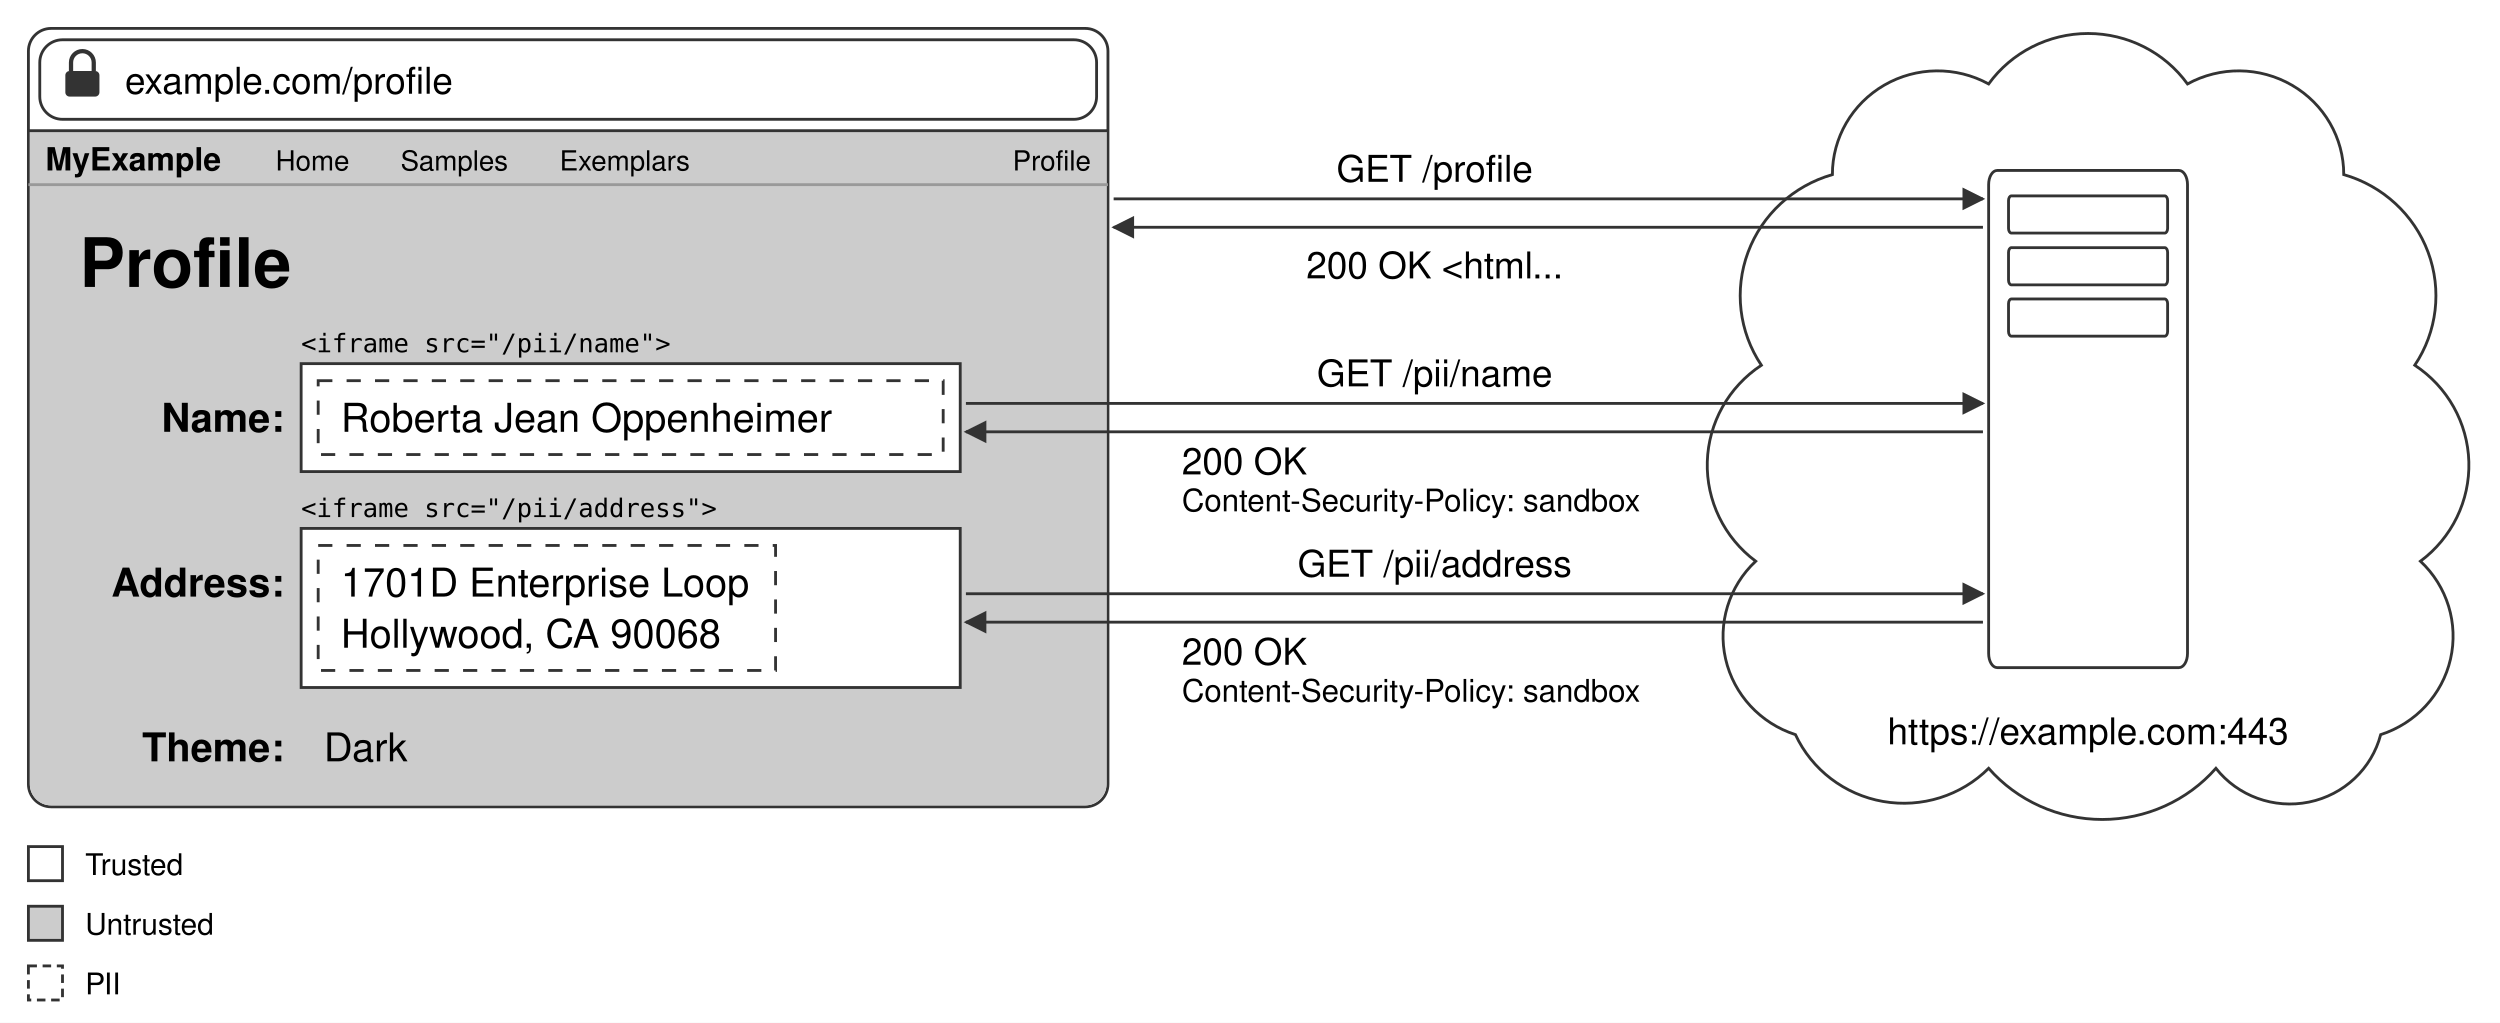
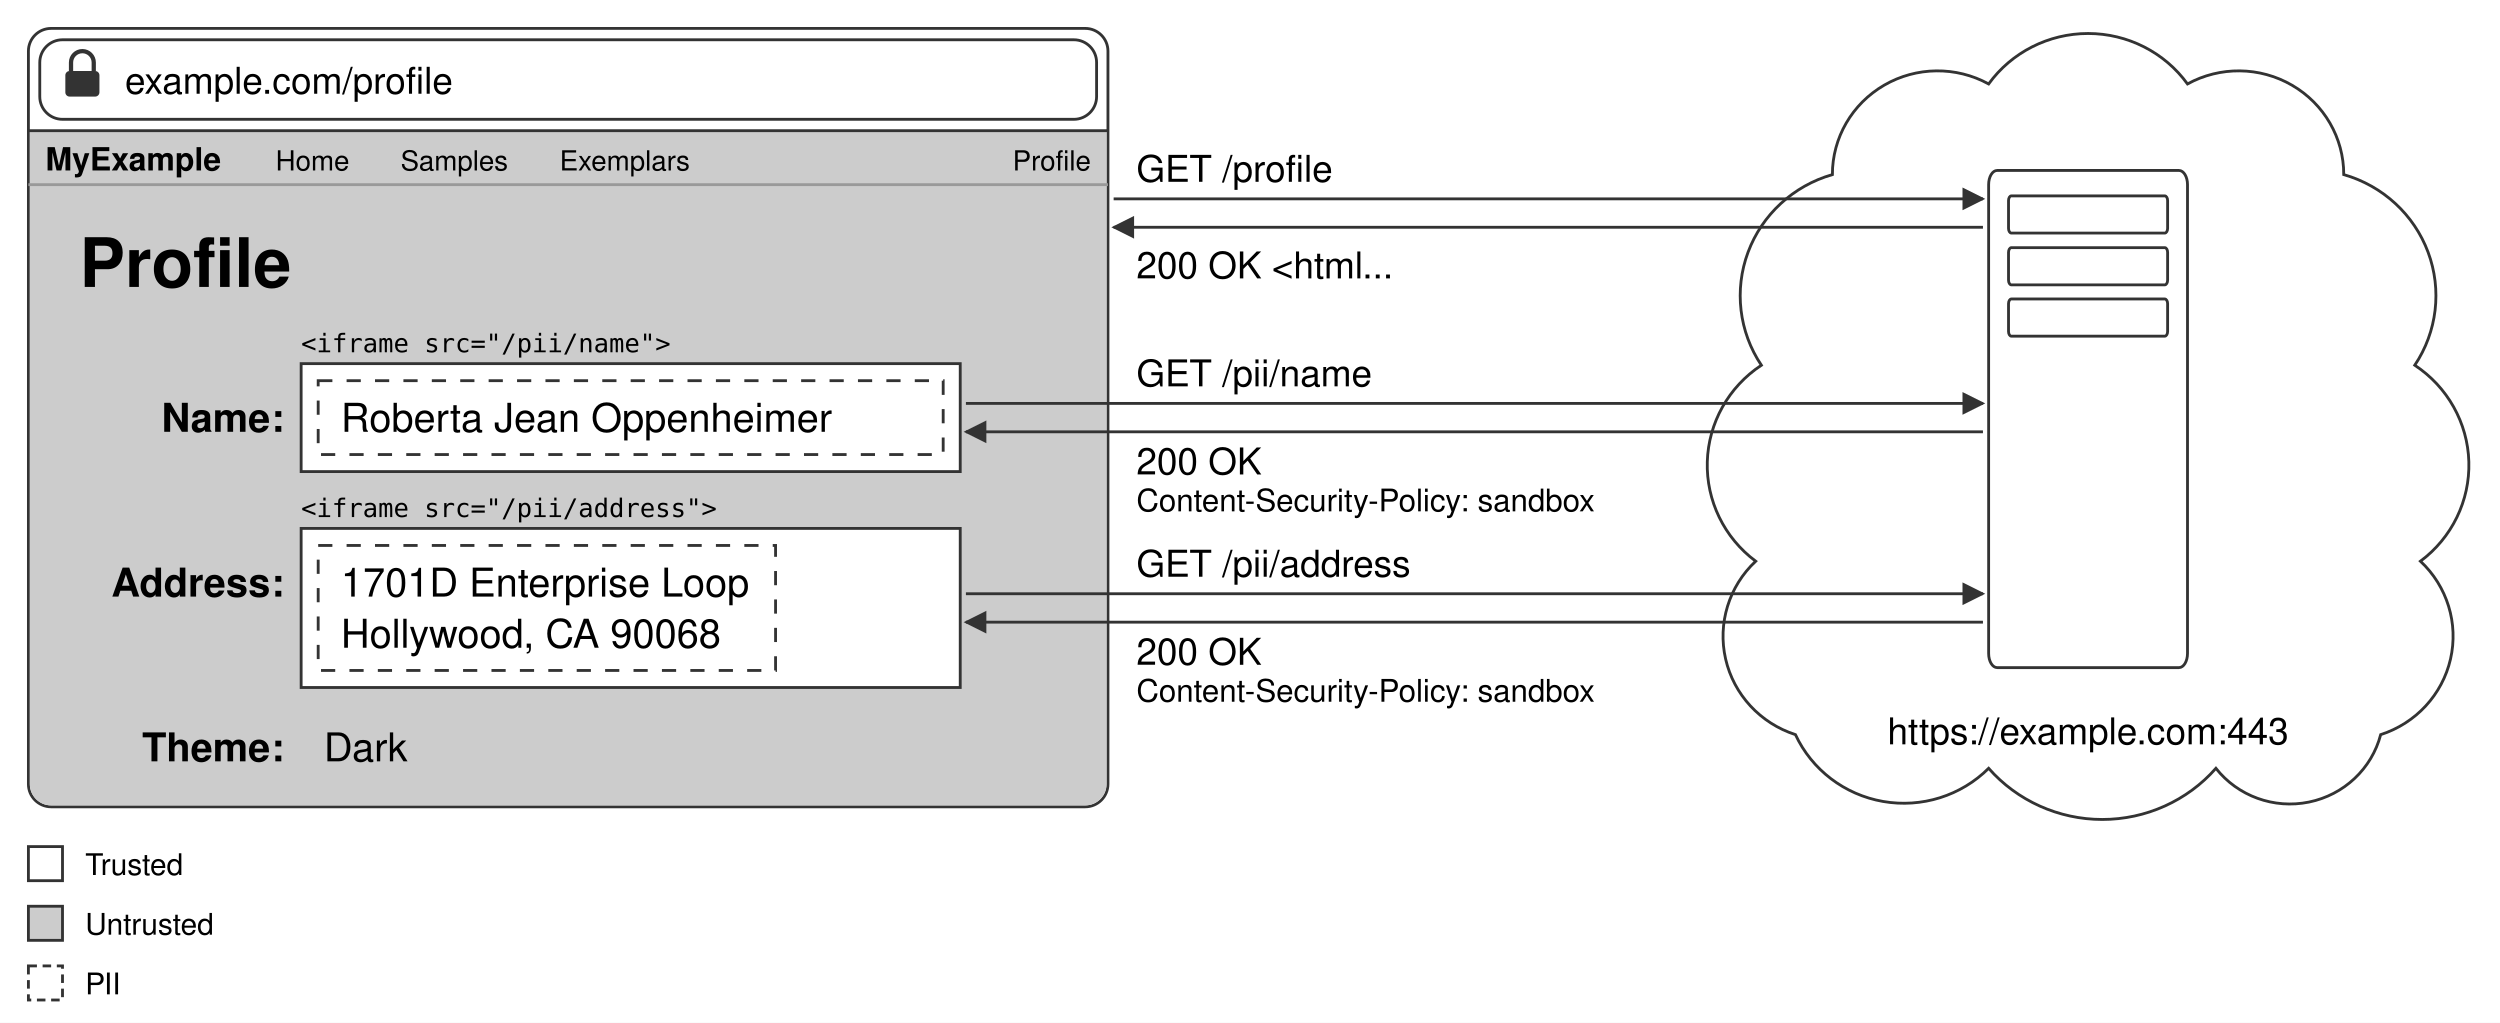
<svg xmlns="http://www.w3.org/2000/svg" width="880" height="360" viewBox="0 0 880 360" font-family="-apple-system, BlinkMacSystemFont, 'Segoe UI', Helvetica, Arial, sans-serif" font-size="14" fill="#000">
  <defs>
    <marker id="arrowhead" viewBox="0 0 10 10" refX="9" refY="5" markerWidth="8" markerHeight="8" orient="auto-start-reverse">
      <path d="M0,0 L10,5 L0,10 z" fill="#333" />
    </marker>
    <symbol id="lock" viewBox="0 0 12 16" overflow="visible">
      <path d="M2,7 v-3 a4,4 0 0 1 8,0 v3" fill="none" stroke="#333" stroke-width="1.5" />
      <rect y="7" width="12" height="9" rx="1.5" fill="#333" />
    </symbol>
    <symbol id="cloud" viewBox="0 0 270 222" preserveAspectRatio="none" overflow="visible">
      <path d="M32,197.1              A37,28.9 0 0 1 18,148.7              A43,33.6 0 0 1 20,94              A45,35.2 0 0 1 45,40.8              A37,28.9 0 0 1 100,15.5              A43,33.6 0 0 1 170,15.5              A37,28.9 0 0 1 225,40.8              A45,35.2 0 0 1 250,94              A43,33.6 0 0 1 252,148.7              A37,28.9 0 0 1 238,197.1              A33,25.8 0 0 1 180,206.5              A53,41.5 0 0 1 100,206.5              A42,32.9 0 0 1 32,197.1 z" fill="inherit" stroke="#333" vector-effect="non-scaling-stroke" />
    </symbol>
    <symbol id="server" viewBox="0 0 70 105.6" preserveAspectRatio="none" overflow="visible">
      <rect width="70" height="105.6" rx="3" fill="inherit" stroke="#333" vector-effect="non-scaling-stroke" />
      <rect x="7" y="5.4" width="56" height="7.9" rx="1" fill="inherit" stroke="#333" vector-effect="non-scaling-stroke" />
      <rect x="7" y="16.4" width="56" height="7.9" rx="1" fill="inherit" stroke="#333" vector-effect="non-scaling-stroke" />
      <rect x="7" y="27.3" width="56" height="7.9" rx="1" fill="inherit" stroke="#333" vector-effect="non-scaling-stroke" />
    </symbol>
    <symbol id="legend" viewBox="0 0 70 60" overflow="visible">
      <rect width="12" height="12" fill="#fff" stroke="#333" />
      <text x="20" y="10" font-size="10.5">Trusted</text>
      <rect y="21" width="12" height="12" fill="#ccc" stroke="#333" />
      <text x="20" y="31" font-size="10.5">Untrusted</text>
      <rect y="42" width="12" height="12" fill="#fff" stroke="#333" stroke-dasharray="3 2" />
      <text x="20" y="52" font-size="10.5">PII</text>
    </symbol>
  </defs>
  <rect width="880" height="360" fill="#fff" />
  <g>
    <rect x="10" y="10" width="380" height="274" rx="8" fill="#fff" stroke="#333" />
    <rect x="14" y="14" width="372" height="28" rx="8" fill="#fff" stroke="#333" />
    <use href="#lock" x="23" y="18" width="12" height="16" />
    <text x="44" y="33" font-size="13">example.com/profile</text>
    <path d="M10.5,46 H389.5 V276 A7.5,7.5 0 0 1 382,283.5 H18 A7.5,7.5 0 0 1 10.5,276 Z" fill="#ccc" />
    <line x1="10" y1="46" x2="390" y2="46" stroke="#333" />
    <text x="16" y="60" font-size="11.25" font-weight="bold">MyExample</text>
    <text x="97" y="60" font-size="9.75">Home</text>
    <text x="141" y="60" font-size="9.75">Samples</text>
    <text x="197" y="60" font-size="9.75">Exemplars</text>
    <text x="384" y="60" font-size="9.75" text-anchor="end">Profile</text>
    <line x1="10" y1="65" x2="390" y2="65" stroke="#999" />
    <text x="28" y="101" font-size="24" font-weight="bold">Profile</text>
    <text x="100" y="152" text-anchor="end" font-weight="bold">Name:</text>
    <text x="106" y="124" font-family="ui-monospace, SFMono-Regular, Menlo, Consolas, monospace" font-size="9">&lt;iframe src="/pii/name"&gt;</text>
    <rect x="106" y="128" width="232" height="38" fill="#fff" stroke="#333" />
    <rect x="112" y="134" width="220" height="26" fill="#fff" stroke="#333" stroke-dasharray="5 5" />
    <text x="120" y="152">Roberta Jean Oppenheimer</text>
    <text x="100" y="210" text-anchor="end" font-weight="bold">Address:</text>
    <text x="106" y="182" font-family="ui-monospace, SFMono-Regular, Menlo, Consolas, monospace" font-size="9">&lt;iframe src="/pii/address"&gt;</text>
    <rect x="106" y="186" width="232" height="56" fill="#fff" stroke="#333" />
    <rect x="112" y="192" width="161" height="44" fill="#fff" stroke="#333" stroke-dasharray="5 5" />
    <text x="120" y="210">1701D Enterprise Loop<tspan x="120" dy="18">Hollywood, CA 90068</tspan>
    </text>
    <text x="100" y="268" text-anchor="end" font-weight="bold">Theme:</text>
    <text x="114" y="268">Dark</text>
  </g>
  <use href="#cloud" x="600" y="10" width="270" height="280" fill="#fff" />
  <use href="#server" x="700" y="60" width="70" height="175" fill="#fff" />
  <text x="735" y="262" text-anchor="middle" font-size="13">https://example.com:443</text>
  <line x1="392" y1="70" x2="698" y2="70" stroke="#333" marker-end="url(#arrowhead)" />
-   <text x="505" y="64" text-anchor="middle" font-size="13">GET /profile</text>
+   <text x="400" y="64" font-size="13">GET /profile</text>
  <line x1="698" y1="80" x2="392" y2="80" stroke="#333" marker-end="url(#arrowhead)" />
-   <text x="505" y="98" text-anchor="middle" font-size="13">200 OK &lt;html...</text>
+   <text x="400" y="98" font-size="13">200 OK &lt;html...</text>
  <line x1="340" y1="142" x2="698" y2="142" stroke="#333" marker-end="url(#arrowhead)" />
-   <text x="505" y="136" text-anchor="middle" font-size="13">GET /pii/name</text>
+   <text x="400" y="136" font-size="13">GET /pii/name</text>
  <line x1="698" y1="152" x2="340" y2="152" stroke="#333" marker-end="url(#arrowhead)" />
-   <text x="416" y="167" font-size="13">200 OK<tspan x="416" dy="13" font-size="11">Content-Security-Policy: sandbox</tspan>
+   <text x="400" y="167" font-size="13">200 OK<tspan x="400" dy="13" font-size="11">Content-Security-Policy: sandbox</tspan>
  </text>
  <line x1="340" y1="209" x2="698" y2="209" stroke="#333" marker-end="url(#arrowhead)" />
-   <text x="505" y="203" text-anchor="middle" font-size="13">GET /pii/address</text>
+   <text x="400" y="203" font-size="13">GET /pii/address</text>
  <line x1="698" y1="219" x2="340" y2="219" stroke="#333" marker-end="url(#arrowhead)" />
-   <text x="416" y="234" font-size="13">200 OK<tspan x="416" dy="13" font-size="11">Content-Security-Policy: sandbox</tspan>
+   <text x="400" y="234" font-size="13">200 OK<tspan x="400" dy="13" font-size="11">Content-Security-Policy: sandbox</tspan>
  </text>
  <g transform="translate(0,37)">
    <use href="#legend" x="10" y="261" width="70" height="60" />
  </g>
</svg>
